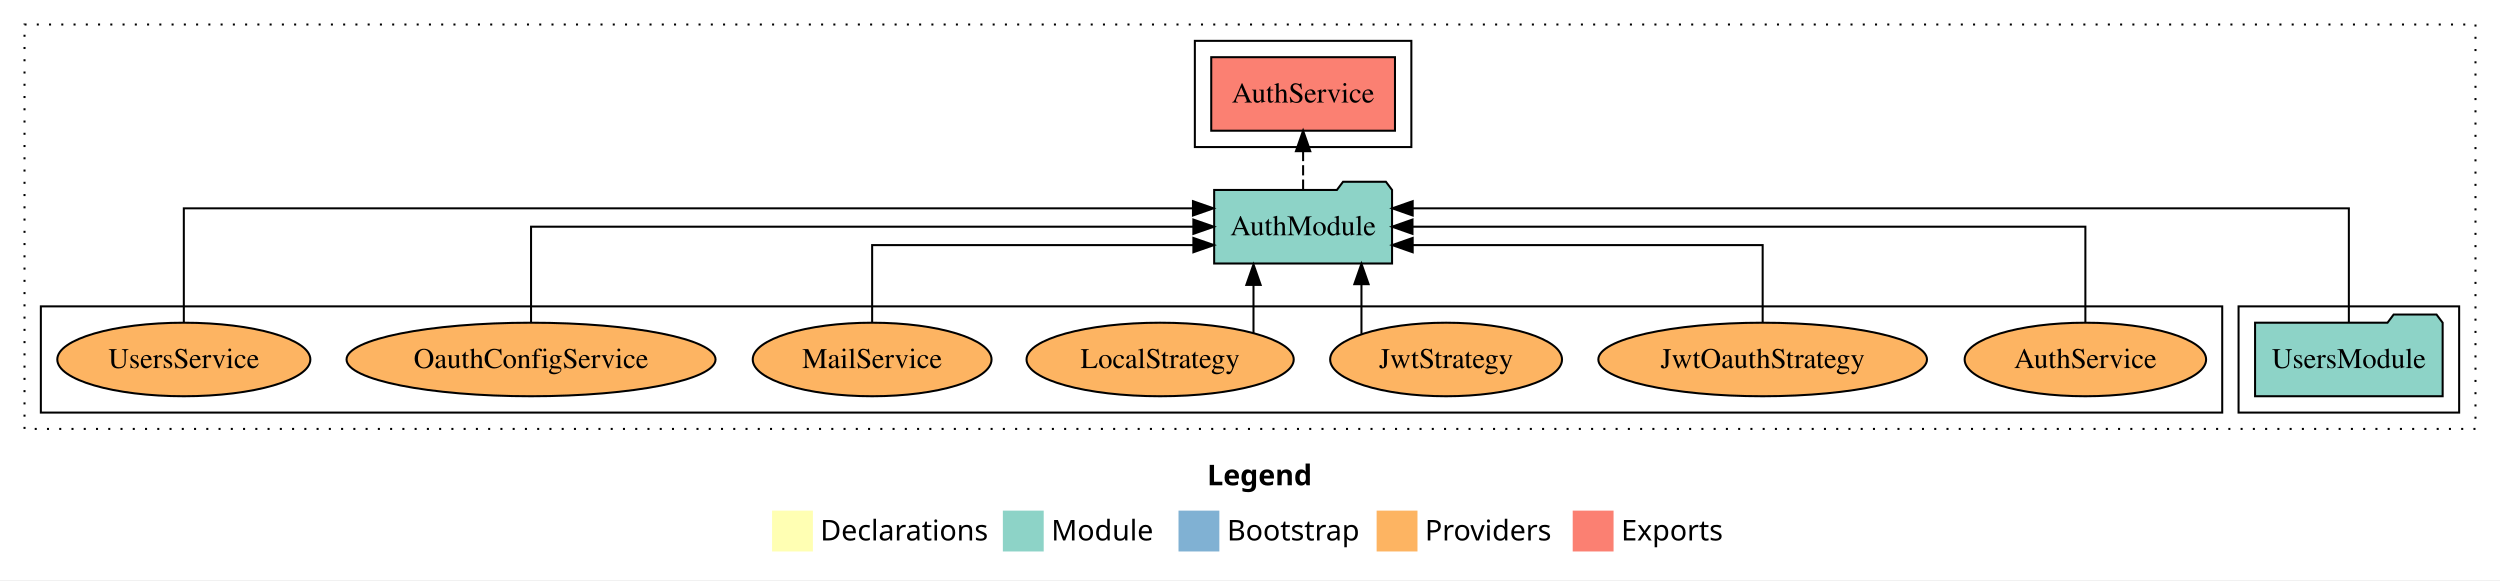
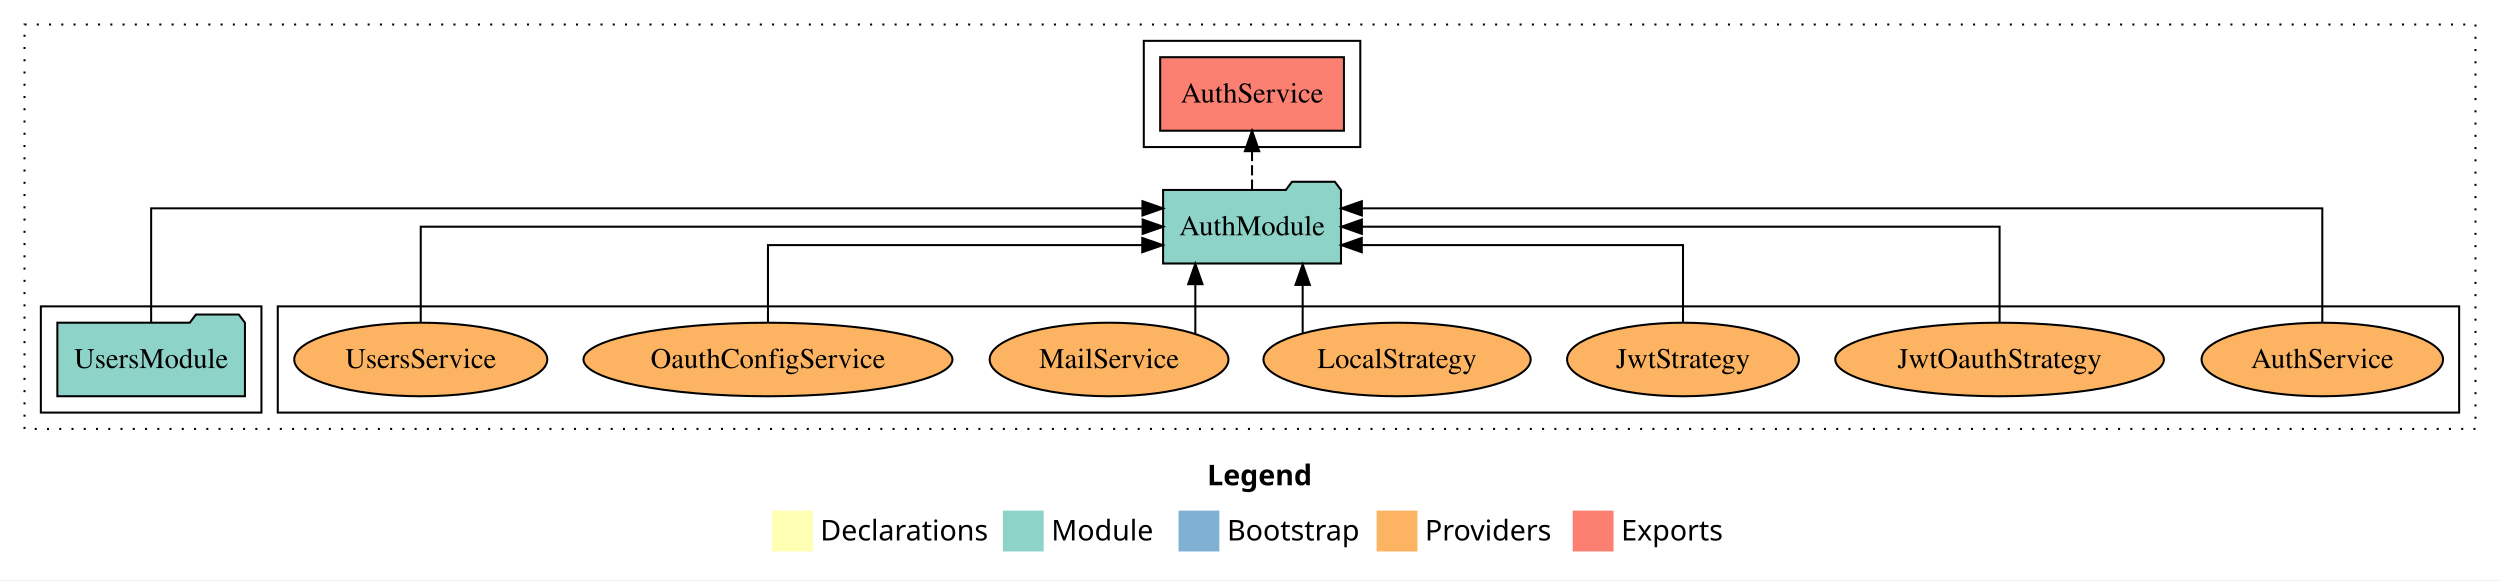
<svg xmlns="http://www.w3.org/2000/svg" width="1224pt" height="284pt" viewBox="0.00 0.00 1224.00 284.00">
  <g id="graph0" class="graph" transform="scale(1 1) rotate(0) translate(4 280)">
    <polygon fill="white" stroke="transparent" points="-4,4 -4,-280 1220,-280 1220,4 -4,4" />
    <text text-anchor="start" x="587.01" y="-42.4" font-family="Times-12" font-weight="bold" font-size="14.00">Legend</text>
    <polygon fill="#ffffb3" stroke="transparent" points="374,-10 374,-30 394,-30 394,-10 374,-10" />
    <text text-anchor="start" x="397.63" y="-15.4" font-family="Times-12" font-size="14.00">  Declarations</text>
    <polygon fill="#8dd3c7" stroke="transparent" points="487,-10 487,-30 507,-30 507,-10 487,-10" />
    <text text-anchor="start" x="510.73" y="-15.4" font-family="Times-12" font-size="14.00">  Module</text>
    <polygon fill="#80b1d3" stroke="transparent" points="573,-10 573,-30 593,-30 593,-10 573,-10" />
    <text text-anchor="start" x="596.78" y="-15.4" font-family="Times-12" font-size="14.00">  Bootstrap</text>
    <polygon fill="#fdb462" stroke="transparent" points="670,-10 670,-30 690,-30 690,-10 670,-10" />
    <text text-anchor="start" x="693.67" y="-15.4" font-family="Times-12" font-size="14.00">  Providers</text>
    <polygon fill="#fb8072" stroke="transparent" points="766,-10 766,-30 786,-30 786,-10 766,-10" />
    <text text-anchor="start" x="789.73" y="-15.4" font-family="Times-12" font-size="14.00">  Exports</text>
    <g id="clust1" class="cluster">
      <polygon fill="none" stroke="black" stroke-dasharray="1,5" points="8,-70 8,-268 1208,-268 1208,-70 8,-70" />
    </g>
+     <g id="clust6" class="cluster">
+       <polygon fill="none" stroke="black" points="132,-78 132,-130 1200,-130 1200,-78 132,-78" />
+     </g>
    <g id="clust3" class="cluster">
-       <polygon fill="none" stroke="black" points="1092,-78 1092,-130 1200,-130 1200,-78 1092,-78" />
+       <polygon fill="none" stroke="black" points="16,-78 16,-130 124,-130 124,-78 16,-78" />
    </g>
    <g id="clust4" class="cluster">
-       <polygon fill="none" stroke="black" points="581,-208 581,-260 687,-260 687,-208 581,-208" />
-     </g>
-     <g id="clust6" class="cluster">
-       <polygon fill="none" stroke="black" points="16,-78 16,-130 1084,-130 1084,-78 16,-78" />
+       <polygon fill="none" stroke="black" points="556,-208 556,-260 662,-260 662,-208 556,-208" />
    </g>
    <g id="node1" class="node">
-       <polygon fill="#8dd3c7" stroke="black" points="1191.92,-122 1188.92,-126 1167.92,-126 1164.92,-122 1100.08,-122 1100.08,-86 1191.92,-86 1191.92,-122" />
-       <text text-anchor="middle" x="1146" y="-99.8" font-family="Times,serif" font-size="14.00">UsersModule</text>
+       <polygon fill="#8dd3c7" stroke="black" points="115.92,-122 112.92,-126 91.92,-126 88.92,-122 24.08,-122 24.08,-86 115.92,-86 115.92,-122" />
+       <text text-anchor="middle" x="70" y="-99.8" font-family="Times,serif" font-size="14.00">UsersModule</text>
    </g>
    <g id="node2" class="node">
-       <polygon fill="#8dd3c7" stroke="black" points="677.55,-187 674.55,-191 653.55,-191 650.55,-187 590.45,-187 590.45,-151 677.55,-151 677.55,-187" />
-       <text text-anchor="middle" x="634" y="-164.8" font-family="Times,serif" font-size="14.00">AuthModule</text>
+       <polygon fill="#8dd3c7" stroke="black" points="652.55,-187 649.55,-191 628.55,-191 625.55,-187 565.45,-187 565.45,-151 652.55,-151 652.55,-187" />
+       <text text-anchor="middle" x="609" y="-164.8" font-family="Times,serif" font-size="14.00">AuthModule</text>
    </g>
    <g id="edge1" class="edge">
-       <path fill="none" stroke="black" d="M1146,-122.29C1146,-144.21 1146,-178 1146,-178 1146,-178 687.65,-178 687.65,-178" />
-       <polygon fill="black" stroke="black" points="687.65,-174.5 677.65,-178 687.65,-181.5 687.65,-174.5" />
+       <path fill="none" stroke="black" d="M70,-122.29C70,-144.21 70,-178 70,-178 70,-178 555.35,-178 555.35,-178" />
+       <polygon fill="black" stroke="black" points="555.35,-181.5 565.35,-178 555.35,-174.5 555.35,-181.5" />
    </g>
    <g id="node3" class="node">
-       <polygon fill="#fb8072" stroke="black" points="678.98,-252 589.02,-252 589.02,-216 678.98,-216 678.98,-252" />
-       <text text-anchor="middle" x="634" y="-229.8" font-family="Times,serif" font-size="14.00">AuthService </text>
+       <polygon fill="#fb8072" stroke="black" points="653.98,-252 564.02,-252 564.02,-216 653.98,-216 653.98,-252" />
+       <text text-anchor="middle" x="609" y="-229.8" font-family="Times,serif" font-size="14.00">AuthService </text>
    </g>
    <g id="edge2" class="edge">
-       <path fill="none" stroke="black" stroke-dasharray="5,2" d="M634,-187.11C634,-187.11 634,-205.99 634,-205.99" />
-       <polygon fill="black" stroke="black" points="630.5,-205.99 634,-215.99 637.5,-205.99 630.5,-205.99" />
+       <path fill="none" stroke="black" stroke-dasharray="5,2" d="M609,-187.11C609,-187.11 609,-205.99 609,-205.99" />
+       <polygon fill="black" stroke="black" points="605.5,-205.99 609,-215.99 612.5,-205.99 605.5,-205.99" />
    </g>
    <g id="node4" class="node">
-       <ellipse fill="#fdb462" stroke="black" cx="1017" cy="-104" rx="59.11" ry="18" />
-       <text text-anchor="middle" x="1017" y="-99.8" font-family="Times,serif" font-size="14.00">AuthService</text>
+       <ellipse fill="#fdb462" stroke="black" cx="1133" cy="-104" rx="59.11" ry="18" />
+       <text text-anchor="middle" x="1133" y="-99.8" font-family="Times,serif" font-size="14.00">AuthService</text>
    </g>
    <g id="edge3" class="edge">
-       <path fill="none" stroke="black" d="M1017,-122.11C1017,-141.34 1017,-169 1017,-169 1017,-169 687.56,-169 687.56,-169" />
-       <polygon fill="black" stroke="black" points="687.56,-165.5 677.56,-169 687.56,-172.5 687.56,-165.5" />
+       <path fill="none" stroke="black" d="M1133,-122.29C1133,-144.21 1133,-178 1133,-178 1133,-178 662.77,-178 662.77,-178" />
+       <polygon fill="black" stroke="black" points="662.77,-174.5 652.77,-178 662.77,-181.5 662.77,-174.5" />
    </g>
    <g id="node5" class="node">
-       <ellipse fill="#fdb462" stroke="black" cx="859" cy="-104" rx="80.45" ry="18" />
-       <text text-anchor="middle" x="859" y="-99.8" font-family="Times,serif" font-size="14.00">JwtOauthStrategy</text>
+       <ellipse fill="#fdb462" stroke="black" cx="975" cy="-104" rx="80.45" ry="18" />
+       <text text-anchor="middle" x="975" y="-99.8" font-family="Times,serif" font-size="14.00">JwtOauthStrategy</text>
    </g>
    <g id="edge4" class="edge">
-       <path fill="none" stroke="black" d="M859,-122.03C859,-138.4 859,-160 859,-160 859,-160 687.65,-160 687.65,-160" />
-       <polygon fill="black" stroke="black" points="687.65,-156.5 677.65,-160 687.65,-163.5 687.65,-156.5" />
+       <path fill="none" stroke="black" d="M975,-122.11C975,-141.34 975,-169 975,-169 975,-169 662.78,-169 662.78,-169" />
+       <polygon fill="black" stroke="black" points="662.78,-165.5 652.78,-169 662.78,-172.5 662.78,-165.5" />
    </g>
    <g id="node6" class="node">
-       <ellipse fill="#fdb462" stroke="black" cx="704" cy="-104" rx="56.76" ry="18" />
-       <text text-anchor="middle" x="704" y="-99.8" font-family="Times,serif" font-size="14.00">JwtStrategy</text>
+       <ellipse fill="#fdb462" stroke="black" cx="820" cy="-104" rx="56.76" ry="18" />
+       <text text-anchor="middle" x="820" y="-99.8" font-family="Times,serif" font-size="14.00">JwtStrategy</text>
    </g>
    <g id="edge5" class="edge">
-       <path fill="none" stroke="black" d="M662.57,-116.53C662.57,-116.53 662.57,-140.85 662.57,-140.85" />
-       <polygon fill="black" stroke="black" points="659.07,-140.85 662.57,-150.85 666.07,-140.85 659.07,-140.85" />
+       <path fill="none" stroke="black" d="M820,-122.03C820,-138.4 820,-160 820,-160 820,-160 662.72,-160 662.72,-160" />
+       <polygon fill="black" stroke="black" points="662.72,-156.5 652.72,-160 662.72,-163.5 662.72,-156.5" />
    </g>
    <g id="node7" class="node">
-       <ellipse fill="#fdb462" stroke="black" cx="564" cy="-104" rx="65.41" ry="18" />
-       <text text-anchor="middle" x="564" y="-99.8" font-family="Times,serif" font-size="14.00">LocalStrategy</text>
+       <ellipse fill="#fdb462" stroke="black" cx="680" cy="-104" rx="65.41" ry="18" />
+       <text text-anchor="middle" x="680" y="-99.8" font-family="Times,serif" font-size="14.00">LocalStrategy</text>
    </g>
    <g id="edge6" class="edge">
-       <path fill="none" stroke="black" d="M609.71,-116.84C609.71,-116.84 609.71,-140.52 609.71,-140.52" />
-       <polygon fill="black" stroke="black" points="606.21,-140.52 609.71,-150.52 613.21,-140.52 606.21,-140.52" />
+       <path fill="none" stroke="black" d="M633.79,-116.84C633.79,-116.84 633.79,-140.52 633.79,-140.52" />
+       <polygon fill="black" stroke="black" points="630.29,-140.52 633.79,-150.52 637.29,-140.52 630.29,-140.52" />
    </g>
    <g id="node8" class="node">
-       <ellipse fill="#fdb462" stroke="black" cx="423" cy="-104" rx="58.46" ry="18" />
-       <text text-anchor="middle" x="423" y="-99.8" font-family="Times,serif" font-size="14.00">MailService</text>
+       <ellipse fill="#fdb462" stroke="black" cx="539" cy="-104" rx="58.46" ry="18" />
+       <text text-anchor="middle" x="539" y="-99.8" font-family="Times,serif" font-size="14.00">MailService</text>
    </g>
    <g id="edge7" class="edge">
-       <path fill="none" stroke="black" d="M423,-122.03C423,-138.4 423,-160 423,-160 423,-160 580.28,-160 580.28,-160" />
-       <polygon fill="black" stroke="black" points="580.28,-163.5 590.28,-160 580.28,-156.5 580.28,-163.5" />
+       <path fill="none" stroke="black" d="M581.23,-116.53C581.23,-116.53 581.23,-140.85 581.23,-140.85" />
+       <polygon fill="black" stroke="black" points="577.73,-140.85 581.23,-150.85 584.73,-140.85 577.73,-140.85" />
    </g>
    <g id="node9" class="node">
-       <ellipse fill="#fdb462" stroke="black" cx="256" cy="-104" rx="90.33" ry="18" />
-       <text text-anchor="middle" x="256" y="-99.8" font-family="Times,serif" font-size="14.00">OauthConfigService</text>
+       <ellipse fill="#fdb462" stroke="black" cx="372" cy="-104" rx="90.33" ry="18" />
+       <text text-anchor="middle" x="372" y="-99.8" font-family="Times,serif" font-size="14.00">OauthConfigService</text>
    </g>
    <g id="edge8" class="edge">
-       <path fill="none" stroke="black" d="M256,-122.11C256,-141.34 256,-169 256,-169 256,-169 580.27,-169 580.27,-169" />
-       <polygon fill="black" stroke="black" points="580.27,-172.5 590.27,-169 580.27,-165.5 580.27,-172.5" />
+       <path fill="none" stroke="black" d="M372,-122.03C372,-138.4 372,-160 372,-160 372,-160 555.25,-160 555.25,-160" />
+       <polygon fill="black" stroke="black" points="555.25,-163.5 565.25,-160 555.25,-156.5 555.25,-163.5" />
    </g>
    <g id="node10" class="node">
-       <ellipse fill="#fdb462" stroke="black" cx="86" cy="-104" rx="61.95" ry="18" />
-       <text text-anchor="middle" x="86" y="-99.8" font-family="Times,serif" font-size="14.00">UsersService</text>
+       <ellipse fill="#fdb462" stroke="black" cx="202" cy="-104" rx="61.95" ry="18" />
+       <text text-anchor="middle" x="202" y="-99.8" font-family="Times,serif" font-size="14.00">UsersService</text>
    </g>
    <g id="edge9" class="edge">
-       <path fill="none" stroke="black" d="M86,-122.29C86,-144.21 86,-178 86,-178 86,-178 580.08,-178 580.08,-178" />
-       <polygon fill="black" stroke="black" points="580.08,-181.5 590.08,-178 580.08,-174.5 580.08,-181.5" />
+       <path fill="none" stroke="black" d="M202,-122.11C202,-141.34 202,-169 202,-169 202,-169 555.44,-169 555.44,-169" />
+       <polygon fill="black" stroke="black" points="555.44,-172.5 565.44,-169 555.44,-165.5 555.44,-172.5" />
    </g>
  </g>
</svg>
